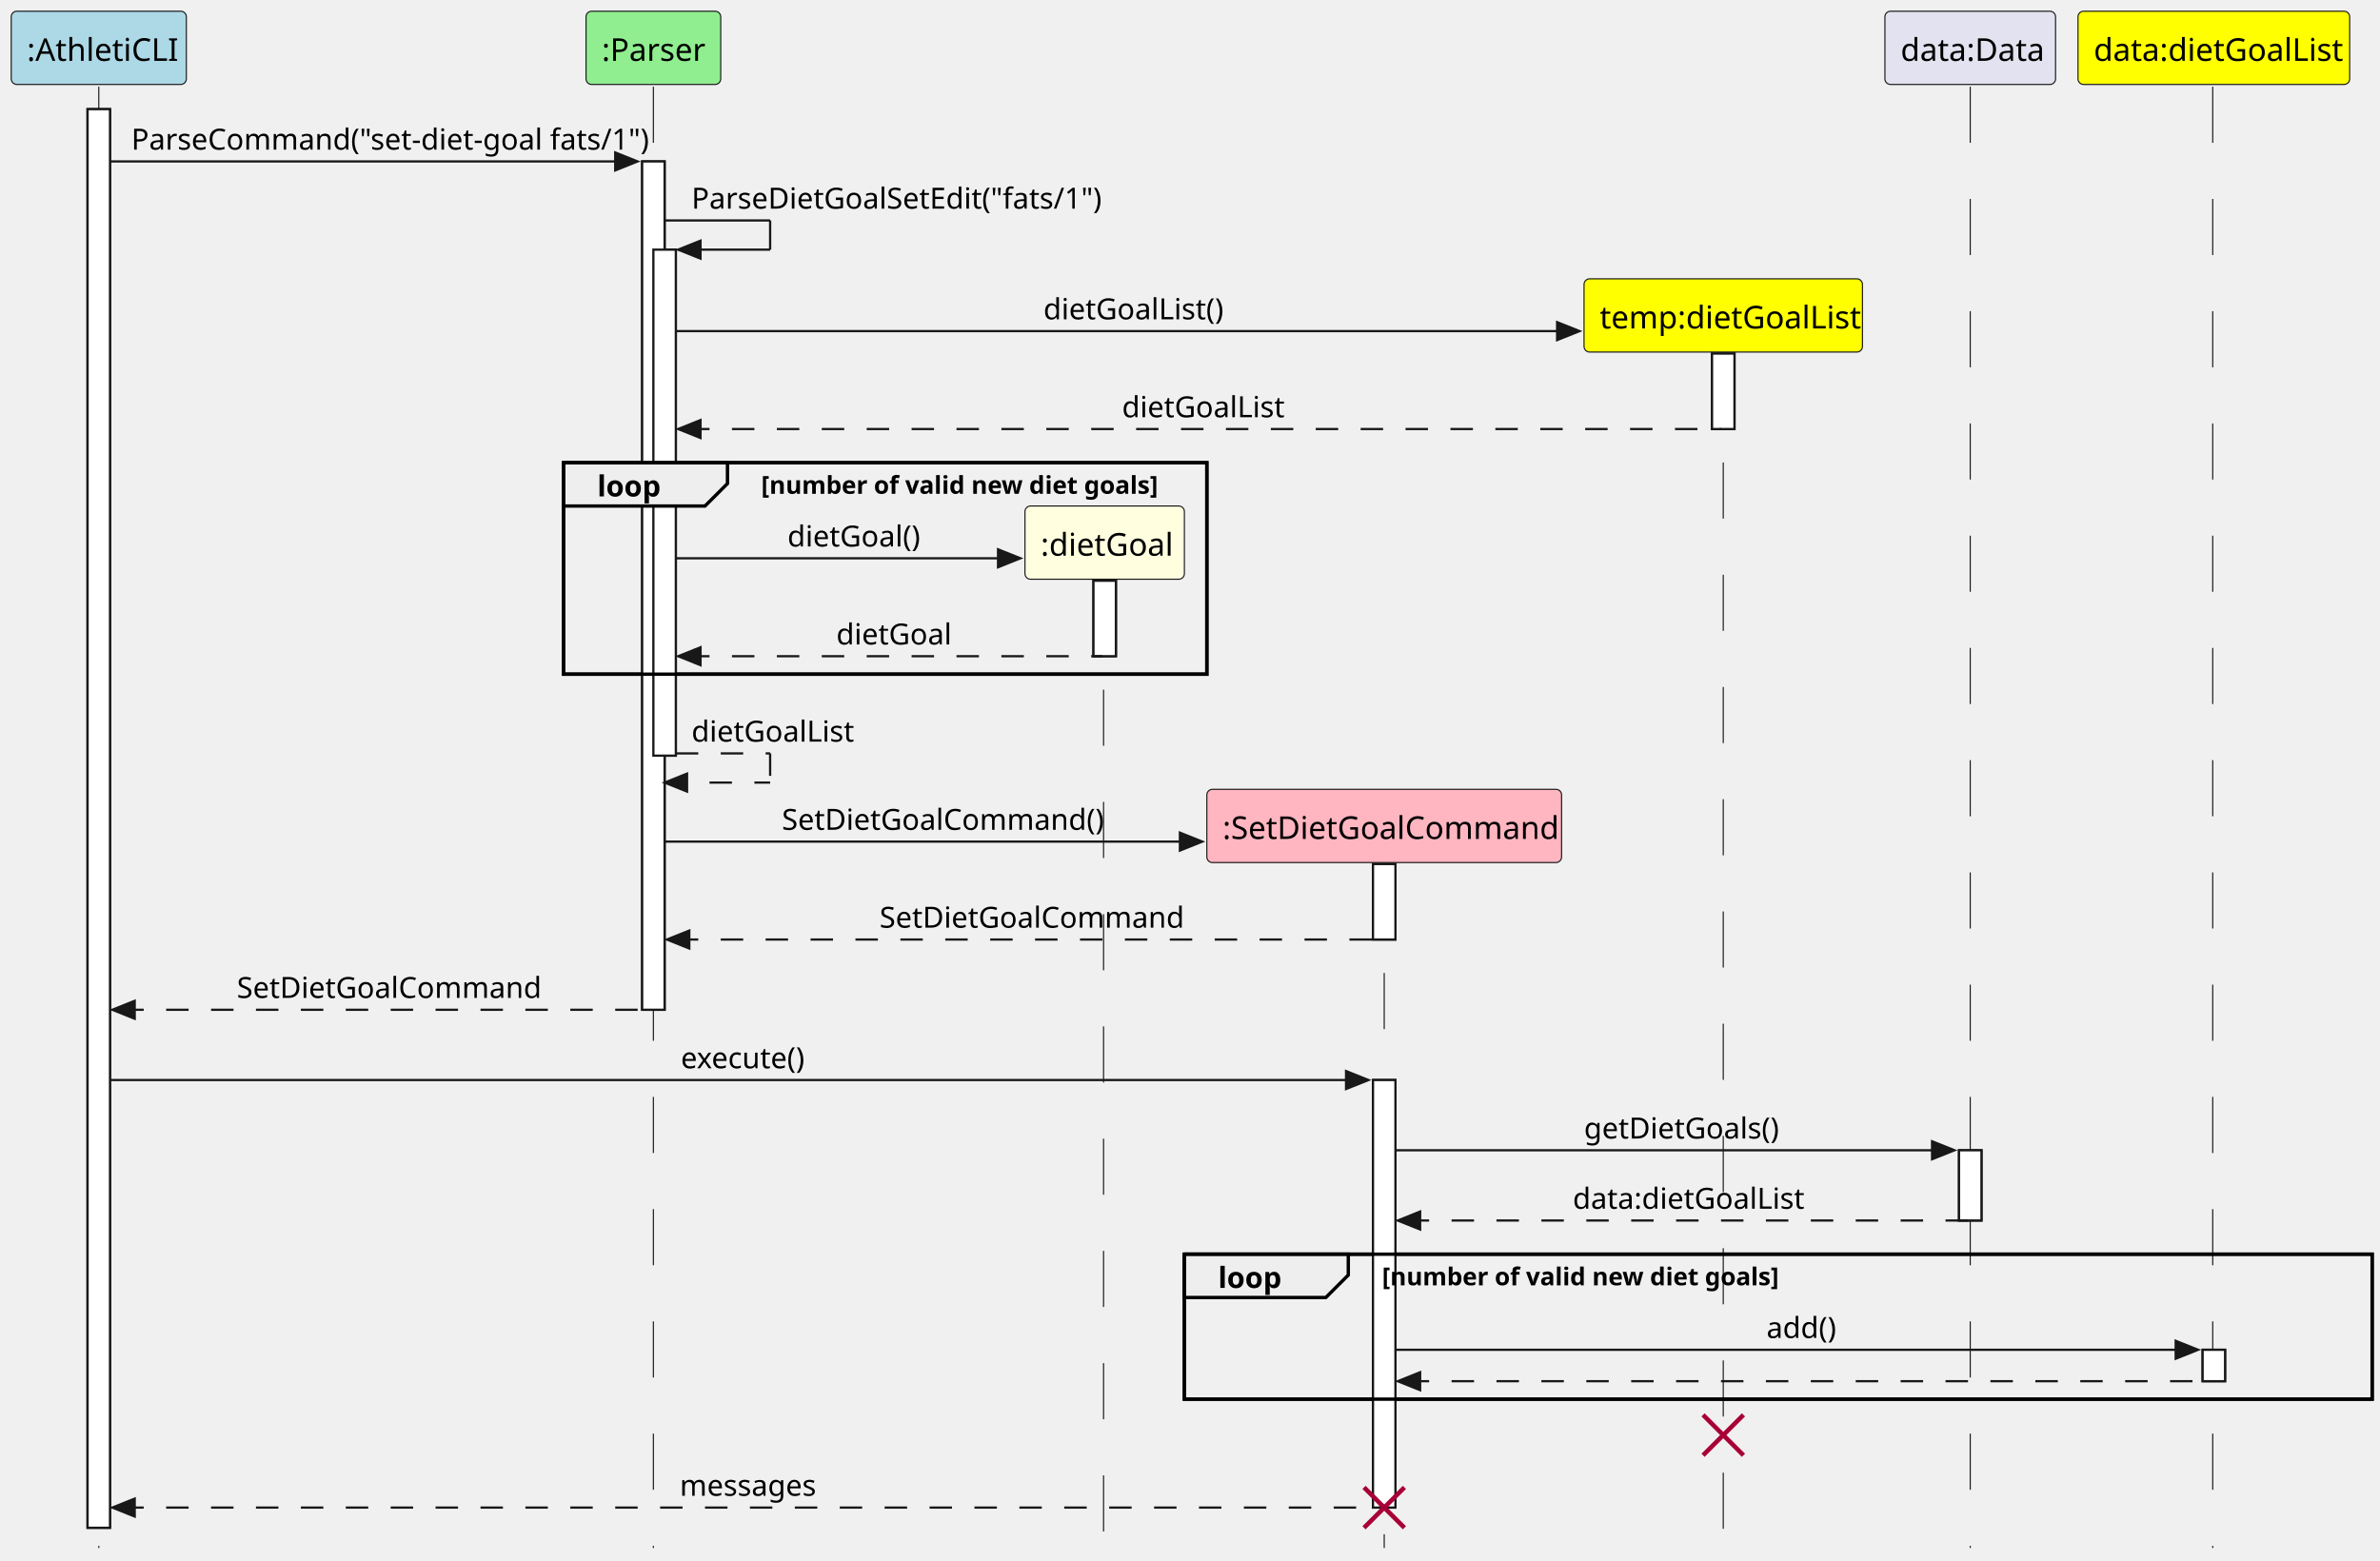
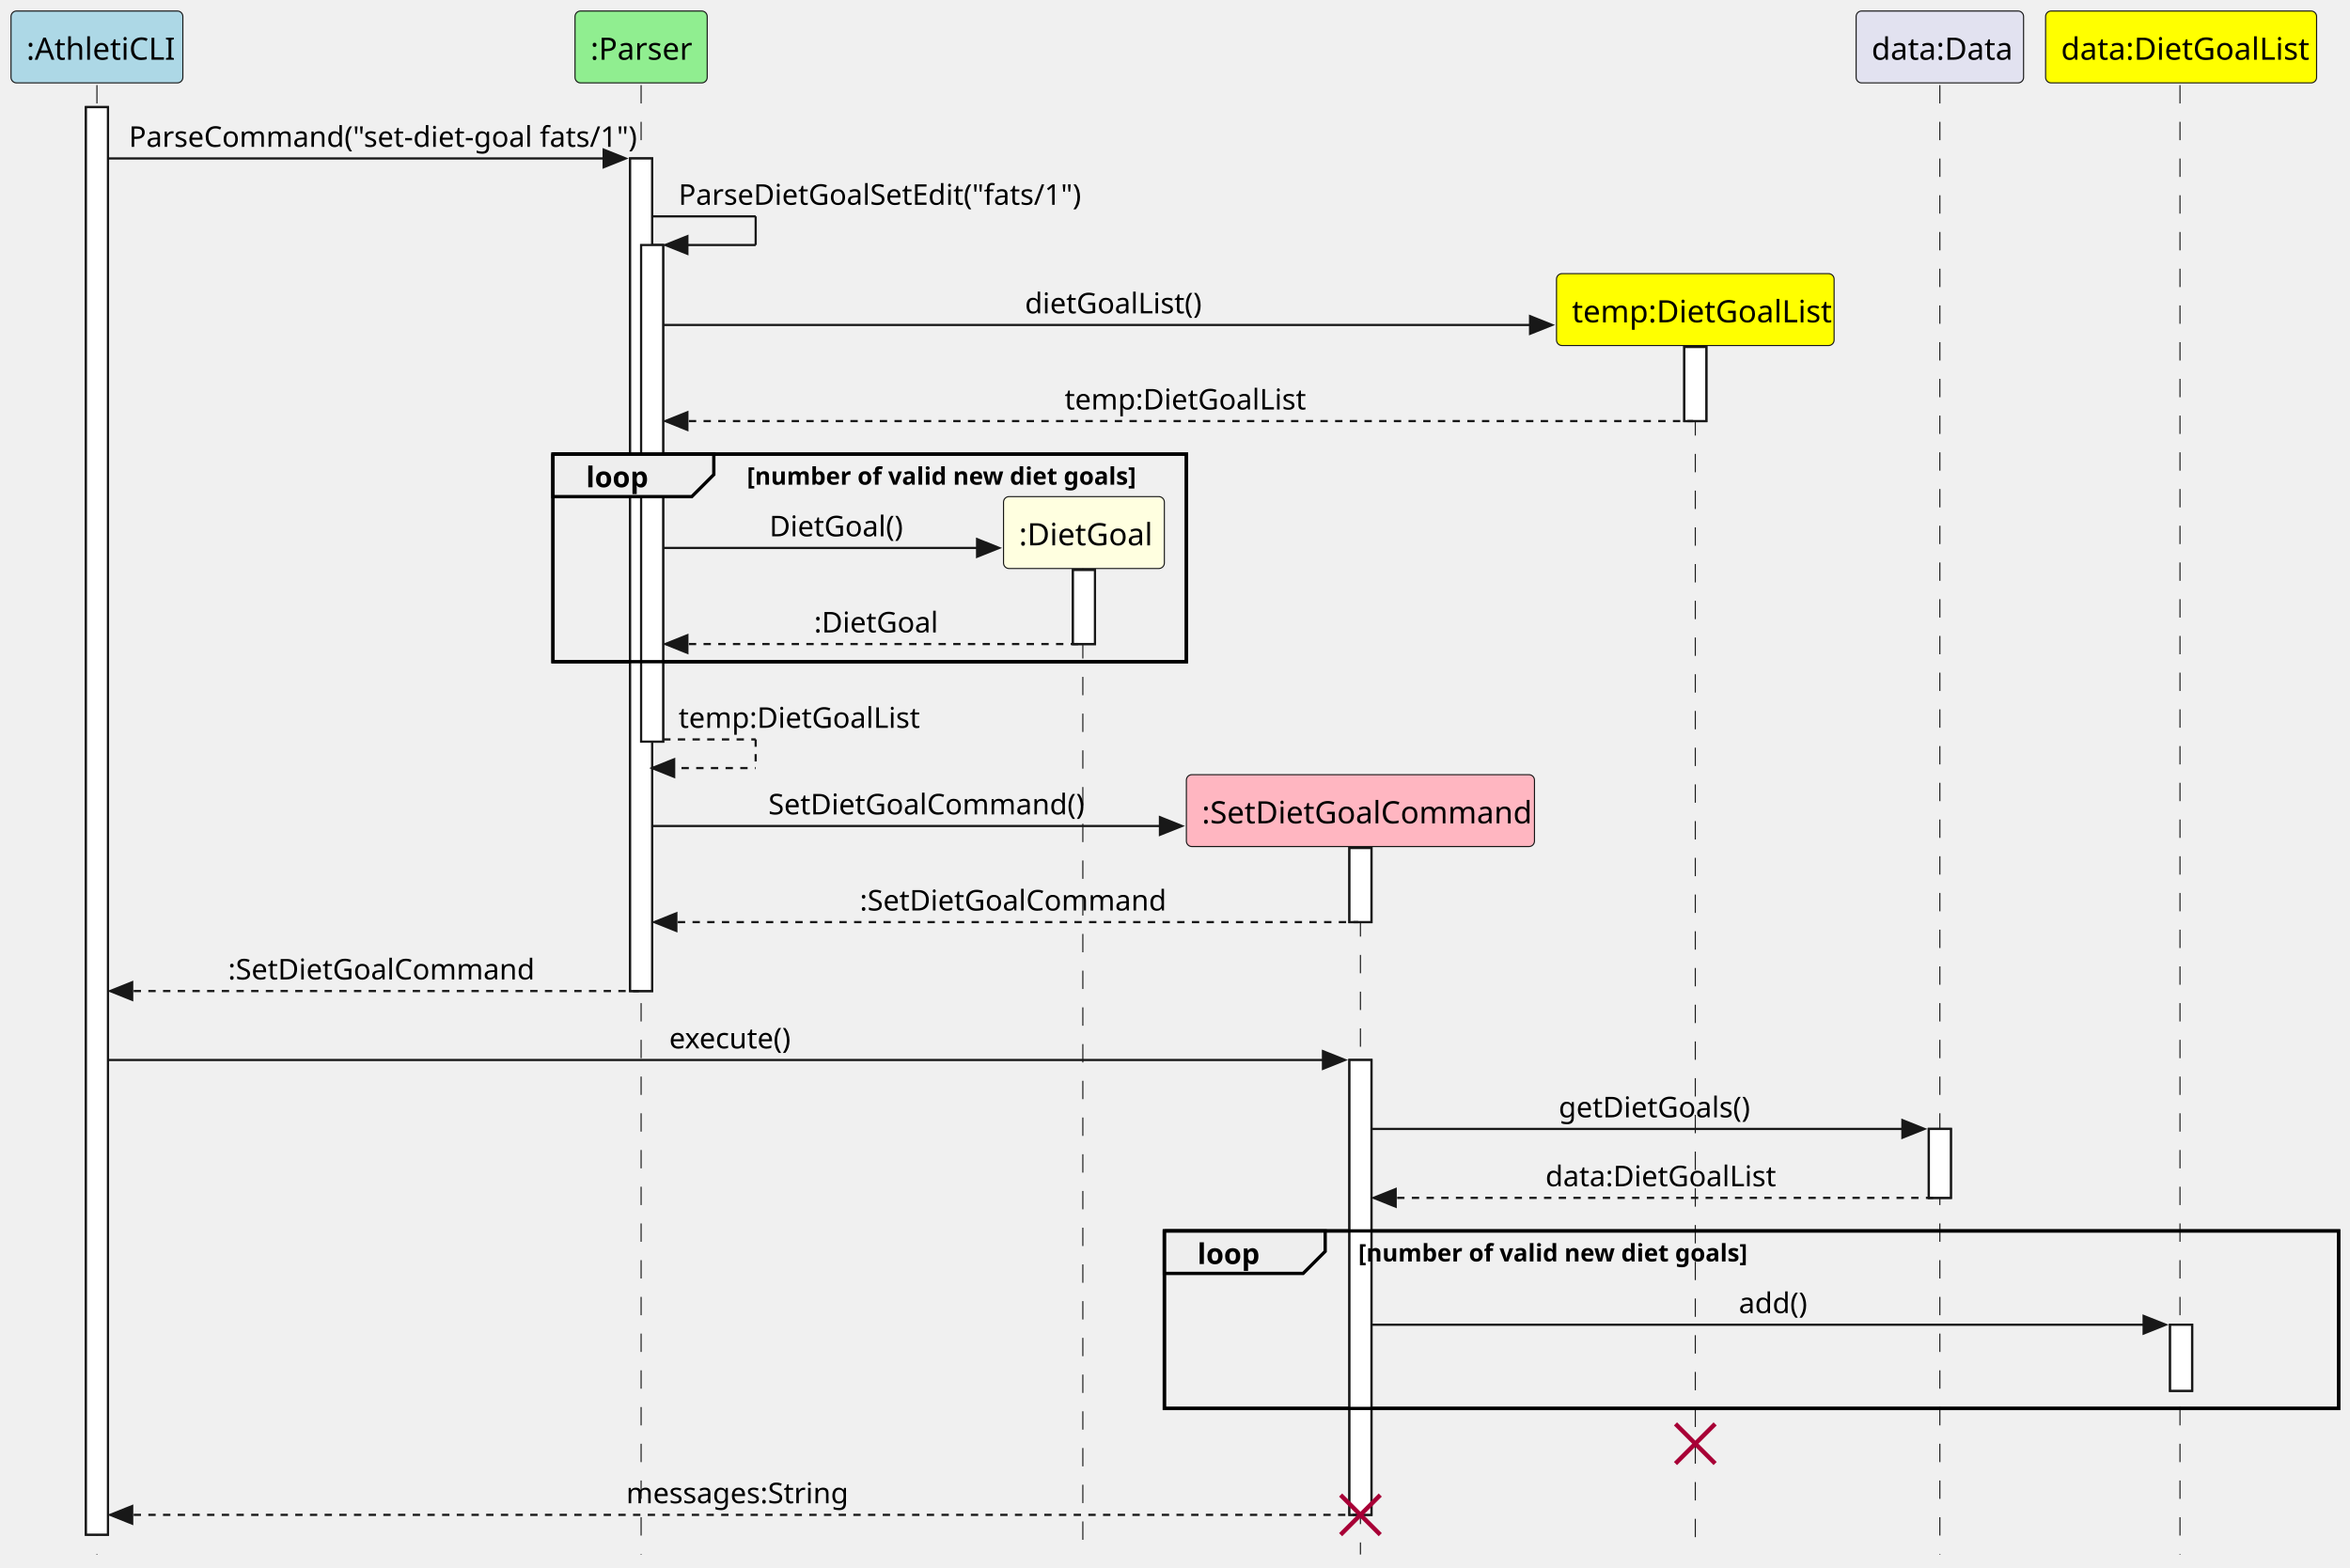
- <svg xmlns="http://www.w3.org/2000/svg" contentStyleType="text/css" height="139.2px" preserveAspectRatio="none" style="width:212px;height:139px;background:#FFFFFF;" version="1.1" viewBox="0 0 212 139" width="212.4px" zoomAndPan="magnify">
+ <svg xmlns="http://www.w3.org/2000/svg" contentStyleType="text/css" height="427.2px" preserveAspectRatio="none" style="width:640px;height:427px;background:#FFFFFF;" version="1.1" viewBox="0 0 640 427" width="640.2px" zoomAndPan="magnify">
  <defs />
  <g>
-     <rect fill="#FFFFFF" height="126.388" style="stroke:#181818;stroke-width:0.2;" width="2" x="7.8" y="9.724" />
-     <rect fill="#FFFFFF" height="75.58" style="stroke:#181818;stroke-width:0.2;" width="2" x="57.2" y="14.382" />
-     <rect fill="#FFFFFF" height="45.081" style="stroke:#181818;stroke-width:0.2;" width="2" x="58.2" y="22.241" />
-     <rect fill="#FFFFFF" height="6.724" style="stroke:#181818;stroke-width:0.2;" width="2" x="97.4" y="51.739" />
-     <rect fill="#FFFFFF" height="6.724" style="stroke:#181818;stroke-width:0.2;" width="2" x="122.3" y="76.98" />
-     <rect fill="#FFFFFF" height="38.091" style="stroke:#181818;stroke-width:0.2;" width="2" x="122.3" y="96.221" />
-     <rect fill="#FFFFFF" height="6.724" style="stroke:#181818;stroke-width:0.2;" width="2" x="152.5" y="31.499" />
-     <rect fill="#FFFFFF" height="6.258" style="stroke:#181818;stroke-width:0.2;" width="2" x="174.5" y="102.479" />
-     <rect fill="#FFFFFF" height="2.8" style="stroke:#181818;stroke-width:0.2;" width="2" x="196.2" y="120.254" />
-     <rect fill="none" height="18.841" style="stroke:#000000;stroke-width:0.3;" width="57.3" x="50.2" y="41.223" />
-     <rect fill="none" height="12.916" style="stroke:#000000;stroke-width:0.3;" width="105.8" x="105.5" y="111.737" />
-     <line style="stroke:#181818;stroke-width:0.1;stroke-dasharray:5.0,5.0;" x1="8.8" x2="8.8" y1="7.724" y2="137.912" />
-     <line style="stroke:#181818;stroke-width:0.1;stroke-dasharray:5.0,5.0;" x1="58.2" x2="58.2" y1="7.724" y2="137.912" />
-     <line style="stroke:#181818;stroke-width:0.1;stroke-dasharray:5.0,5.0;" x1="98.3" x2="98.3" y1="51.443" y2="137.912" />
-     <line style="stroke:#181818;stroke-width:0.1;stroke-dasharray:5.0,5.0;" x1="123.3" x2="123.3" y1="76.684" y2="137.912" />
-     <line style="stroke:#181818;stroke-width:0.1;stroke-dasharray:5.0,5.0;" x1="153.5" x2="153.5" y1="31.203" y2="137.912" />
-     <line style="stroke:#181818;stroke-width:0.1;stroke-dasharray:5.0,5.0;" x1="175.5" x2="175.5" y1="7.724" y2="137.912" />
-     <line style="stroke:#181818;stroke-width:0.1;stroke-dasharray:5.0,5.0;" x1="197.1" x2="197.1" y1="7.724" y2="137.912" />
-     <rect fill="#ADD8E6" height="6.524" rx="0.5" ry="0.5" style="stroke:#181818;stroke-width:0.1;" width="15.6" x="1" y="1" />
-     <text fill="#000000" font-family="sans-serif" font-size="2.8" lengthAdjust="spacing" textLength="12.8" x="2.4" y="5.421">:AthletiCLI</text>
-     <rect fill="#90EE90" height="6.524" rx="0.5" ry="0.5" style="stroke:#181818;stroke-width:0.1;" width="12" x="52.2" y="1" />
-     <text fill="#000000" font-family="sans-serif" font-size="2.8" lengthAdjust="spacing" textLength="9.2" x="53.6" y="5.421">:Parser</text>
-     <rect fill="#E2E2F0" height="6.524" rx="0.5" ry="0.5" style="stroke:#181818;stroke-width:0.1;" width="15.2" x="167.9" y="1" />
-     <text fill="#000000" font-family="sans-serif" font-size="2.8" lengthAdjust="spacing" textLength="12.4" x="169.3" y="5.421">data:Data</text>
-     <rect fill="#FFFF00" height="6.524" rx="0.5" ry="0.5" style="stroke:#181818;stroke-width:0.1;" width="24.2" x="185.1" y="1" />
-     <text fill="#000000" font-family="sans-serif" font-size="2.8" lengthAdjust="spacing" textLength="21.4" x="186.5" y="5.421">data:dietGoalList</text>
-     <rect fill="#FFFFFF" height="126.388" style="stroke:#181818;stroke-width:0.2;" width="2" x="7.8" y="9.724" />
-     <rect fill="#FFFFFF" height="75.58" style="stroke:#181818;stroke-width:0.2;" width="2" x="57.2" y="14.382" />
-     <rect fill="#FFFFFF" height="45.081" style="stroke:#181818;stroke-width:0.2;" width="2" x="58.2" y="22.241" />
-     <rect fill="#FFFFFF" height="6.724" style="stroke:#181818;stroke-width:0.2;" width="2" x="97.4" y="51.739" />
-     <rect fill="#FFFFFF" height="6.724" style="stroke:#181818;stroke-width:0.2;" width="2" x="122.3" y="76.98" />
-     <rect fill="#FFFFFF" height="38.091" style="stroke:#181818;stroke-width:0.2;" width="2" x="122.3" y="96.221" />
-     <rect fill="#FFFFFF" height="6.724" style="stroke:#181818;stroke-width:0.2;" width="2" x="152.5" y="31.499" />
-     <rect fill="#FFFFFF" height="6.258" style="stroke:#181818;stroke-width:0.2;" width="2" x="174.5" y="102.479" />
-     <rect fill="#FFFFFF" height="2.8" style="stroke:#181818;stroke-width:0.2;" width="2" x="196.2" y="120.254" />
-     <polygon fill="#181818" points="54.8,13.582,56.8,14.382,54.8,15.182" style="stroke:#181818;stroke-width:0.2;" />
-     <line style="stroke:#181818;stroke-width:0.2;" x1="9.8" x2="56" y1="14.382" y2="14.382" />
-     <text fill="#000000" font-family="sans-serif" font-size="2.6" lengthAdjust="spacing" textLength="43.6" x="11.7" y="13.33">ParseCommand("set-diet-goal fats/1")</text>
-     <line style="stroke:#181818;stroke-width:0.2;" x1="59.2" x2="68.6" y1="19.641" y2="19.641" />
-     <line style="stroke:#181818;stroke-width:0.2;" x1="68.6" x2="68.6" y1="19.641" y2="22.241" />
-     <line style="stroke:#181818;stroke-width:0.2;" x1="60.4" x2="68.6" y1="22.241" y2="22.241" />
-     <polygon fill="#181818" points="62.4,21.441,60.4,22.241,62.4,23.041" style="stroke:#181818;stroke-width:0.2;" />
-     <text fill="#000000" font-family="sans-serif" font-size="2.6" lengthAdjust="spacing" textLength="35.4" x="61.6" y="18.588">ParseDietGoalSetEdit("fats/1")</text>
-     <polygon fill="#181818" points="138.7,28.699,140.7,29.499,138.7,30.299" style="stroke:#181818;stroke-width:0.2;" />
-     <line style="stroke:#181818;stroke-width:0.2;" x1="60.2" x2="139.9" y1="29.499" y2="29.499" />
-     <text fill="#000000" font-family="sans-serif" font-size="2.6" lengthAdjust="spacing" textLength="15.4" x="92.95" y="28.446">dietGoalList()</text>
-     <rect fill="#FFFF00" height="6.524" rx="0.5" ry="0.5" style="stroke:#181818;stroke-width:0.1;" width="24.8" x="141.1" y="24.841" />
-     <text fill="#000000" font-family="sans-serif" font-size="2.8" lengthAdjust="spacing" textLength="22" x="142.5" y="29.262">temp:dietGoalList</text>
-     <polygon fill="#181818" points="62.4,37.423,60.4,38.223,62.4,39.023" style="stroke:#181818;stroke-width:0.2;" />
-     <line style="stroke:#181818;stroke-width:0.2;stroke-dasharray:2.0,2.0;" x1="61.2" x2="153.3" y1="38.223" y2="38.223" />
-     <text fill="#000000" font-family="sans-serif" font-size="2.6" lengthAdjust="spacing" textLength="13.8" x="99.95" y="37.17">dietGoalList</text>
-     <path d="M50.2,41.223 L64.8,41.223 L64.8,43.081 L62.8,45.081 L50.2,45.081 L50.2,41.223 " fill="#EEEEEE" style="stroke:#000000;stroke-width:0.3;" />
-     <rect fill="none" height="18.841" style="stroke:#000000;stroke-width:0.3;" width="57.3" x="50.2" y="41.223" />
-     <text fill="#000000" font-family="sans-serif" font-size="2.6" font-weight="bold" lengthAdjust="spacing" textLength="5.6" x="53.2" y="44.229">loop</text>
-     <text fill="#000000" font-family="sans-serif" font-size="2.2" font-weight="bold" lengthAdjust="spacing" textLength="35.6" x="67.8" y="43.997">[number of valid new diet goals]</text>
-     <polygon fill="#181818" points="88.9,48.94,90.9,49.739,88.9,50.539" style="stroke:#181818;stroke-width:0.2;" />
-     <line style="stroke:#181818;stroke-width:0.2;" x1="60.2" x2="90.1" y1="49.739" y2="49.739" />
-     <text fill="#000000" font-family="sans-serif" font-size="2.6" lengthAdjust="spacing" textLength="11.2" x="70.15" y="48.687">dietGoal()</text>
-     <rect fill="#FFFFE0" height="6.524" rx="0.5" ry="0.5" style="stroke:#181818;stroke-width:0.1;" width="14.2" x="91.3" y="45.081" />
-     <text fill="#000000" font-family="sans-serif" font-size="2.8" lengthAdjust="spacing" textLength="11.4" x="92.7" y="49.503">:dietGoal</text>
-     <polygon fill="#181818" points="62.4,57.664,60.4,58.464,62.4,59.264" style="stroke:#181818;stroke-width:0.2;" />
-     <line style="stroke:#181818;stroke-width:0.2;stroke-dasharray:2.0,2.0;" x1="61.2" x2="98.2" y1="58.464" y2="58.464" />
-     <text fill="#000000" font-family="sans-serif" font-size="2.6" lengthAdjust="spacing" textLength="9.6" x="74.5" y="57.411">dietGoal</text>
-     <line style="stroke:#181818;stroke-width:0.2;stroke-dasharray:2.0,2.0;" x1="60.2" x2="68.6" y1="67.122" y2="67.122" />
-     <line style="stroke:#181818;stroke-width:0.2;stroke-dasharray:2.0,2.0;" x1="68.6" x2="68.6" y1="67.122" y2="69.722" />
-     <line style="stroke:#181818;stroke-width:0.2;stroke-dasharray:2.0,2.0;" x1="59.2" x2="68.6" y1="69.722" y2="69.722" />
-     <polygon fill="#181818" points="61.2,68.922,59.2,69.722,61.2,70.522" style="stroke:#181818;stroke-width:0.2;" />
-     <text fill="#000000" font-family="sans-serif" font-size="2.6" lengthAdjust="spacing" textLength="13.8" x="61.6" y="66.069">dietGoalList</text>
-     <polygon fill="#181818" points="105.1,74.18,107.1,74.98,105.1,75.78" style="stroke:#181818;stroke-width:0.2;" />
-     <line style="stroke:#181818;stroke-width:0.2;" x1="59.2" x2="106.3" y1="74.98" y2="74.98" />
-     <text fill="#000000" font-family="sans-serif" font-size="2.6" lengthAdjust="spacing" textLength="27.4" x="69.65" y="73.927">SetDietGoalCommand()</text>
-     <rect fill="#FFB6C1" height="6.524" rx="0.5" ry="0.5" style="stroke:#181818;stroke-width:0.1;" width="31.6" x="107.5" y="70.322" />
-     <text fill="#000000" font-family="sans-serif" font-size="2.8" lengthAdjust="spacing" textLength="28.8" x="108.9" y="74.743">:SetDietGoalCommand</text>
-     <polygon fill="#181818" points="61.4,82.904,59.4,83.704,61.4,84.504" style="stroke:#181818;stroke-width:0.2;" />
-     <line style="stroke:#181818;stroke-width:0.2;stroke-dasharray:2.0,2.0;" x1="60.2" x2="123.1" y1="83.704" y2="83.704" />
-     <text fill="#000000" font-family="sans-serif" font-size="2.6" lengthAdjust="spacing" textLength="25.8" x="78.35" y="82.652">SetDietGoalCommand</text>
-     <polygon fill="#181818" points="12,89.162,10,89.963,12,90.763" style="stroke:#181818;stroke-width:0.2;" />
-     <line style="stroke:#181818;stroke-width:0.2;stroke-dasharray:2.0,2.0;" x1="10.8" x2="58" y1="89.963" y2="89.963" />
-     <text fill="#000000" font-family="sans-serif" font-size="2.6" lengthAdjust="spacing" textLength="25.8" x="21.1" y="88.91">SetDietGoalCommand</text>
-     <polygon fill="#181818" points="119.9,95.421,121.9,96.221,119.9,97.021" style="stroke:#181818;stroke-width:0.2;" />
-     <line style="stroke:#181818;stroke-width:0.2;" x1="9.8" x2="121.1" y1="96.221" y2="96.221" />
-     <text fill="#000000" font-family="sans-serif" font-size="2.6" lengthAdjust="spacing" textLength="10.8" x="60.65" y="95.168">execute()</text>
-     <polygon fill="#181818" points="172.1,101.679,174.1,102.479,172.1,103.279" style="stroke:#181818;stroke-width:0.2;" />
-     <line style="stroke:#181818;stroke-width:0.2;" x1="124.3" x2="173.3" y1="102.479" y2="102.479" />
-     <text fill="#000000" font-family="sans-serif" font-size="2.6" lengthAdjust="spacing" textLength="16.6" x="141.1" y="101.426">getDietGoals()</text>
-     <polygon fill="#181818" points="126.5,107.937,124.5,108.737,126.5,109.537" style="stroke:#181818;stroke-width:0.2;" />
-     <line style="stroke:#181818;stroke-width:0.2;stroke-dasharray:2.0,2.0;" x1="125.3" x2="175.3" y1="108.737" y2="108.737" />
-     <text fill="#000000" font-family="sans-serif" font-size="2.6" lengthAdjust="spacing" textLength="19.6" x="140.1" y="107.685">data:dietGoalList</text>
-     <path d="M105.5,111.737 L120.1,111.737 L120.1,113.595 L118.1,115.595 L105.5,115.595 L105.5,111.737 " fill="#EEEEEE" style="stroke:#000000;stroke-width:0.3;" />
-     <rect fill="none" height="12.916" style="stroke:#000000;stroke-width:0.3;" width="105.8" x="105.5" y="111.737" />
-     <text fill="#000000" font-family="sans-serif" font-size="2.6" font-weight="bold" lengthAdjust="spacing" textLength="5.6" x="108.5" y="114.743">loop</text>
-     <text fill="#000000" font-family="sans-serif" font-size="2.2" font-weight="bold" lengthAdjust="spacing" textLength="35.6" x="123.1" y="114.511">[number of valid new diet goals]</text>
-     <polygon fill="#181818" points="193.8,119.454,195.8,120.254,193.8,121.053" style="stroke:#181818;stroke-width:0.2;" />
-     <line style="stroke:#181818;stroke-width:0.2;" x1="124.3" x2="195" y1="120.254" y2="120.254" />
-     <text fill="#000000" font-family="sans-serif" font-size="2.6" lengthAdjust="spacing" textLength="5.8" x="157.35" y="119.201">add()</text>
-     <polygon fill="#181818" points="126.5,122.254,124.5,123.053,126.5,123.853" style="stroke:#181818;stroke-width:0.2;" />
-     <line style="stroke:#181818;stroke-width:0.2;stroke-dasharray:2.0,2.0;" x1="125.3" x2="197" y1="123.053" y2="123.053" />
-     <line style="stroke:#A80036;stroke-width:0.4;" x1="151.7" x2="155.3" y1="126.053" y2="129.654" />
-     <line style="stroke:#A80036;stroke-width:0.4;" x1="151.7" x2="155.3" y1="129.654" y2="126.053" />
-     <polygon fill="#181818" points="12,133.512,10,134.312,12,135.112" style="stroke:#181818;stroke-width:0.2;" />
-     <line style="stroke:#181818;stroke-width:0.2;stroke-dasharray:2.0,2.0;" x1="10.8" x2="123.1" y1="134.312" y2="134.312" />
-     <text fill="#000000" font-family="sans-serif" font-size="2.6" lengthAdjust="spacing" textLength="12" x="60.55" y="133.259">messages</text>
-     <line style="stroke:#A80036;stroke-width:0.4;" x1="121.5" x2="125.1" y1="132.512" y2="136.112" />
-     <line style="stroke:#A80036;stroke-width:0.4;" x1="121.5" x2="125.1" y1="136.112" y2="132.512" />
+     <rect fill="#FFFFFF" height="388.762" style="stroke:#181818;stroke-width:0.6;" width="6" x="23.4" y="29.173" />
+     <rect fill="#FFFFFF" height="226.74" style="stroke:#181818;stroke-width:0.6;" width="6" x="171.6" y="43.147" />
+     <rect fill="#FFFFFF" height="135.244" style="stroke:#181818;stroke-width:0.6;" width="6" x="174.6" y="66.722" />
+     <rect fill="#FFFFFF" height="20.173" style="stroke:#181818;stroke-width:0.6;" width="6" x="292.2" y="155.218" />
+     <rect fill="#FFFFFF" height="20.173" style="stroke:#181818;stroke-width:0.6;" width="6" x="367.5" y="230.94" />
+     <rect fill="#FFFFFF" height="123.873" style="stroke:#181818;stroke-width:0.6;" width="6" x="367.5" y="288.662" />
+     <rect fill="#FFFFFF" height="20.173" style="stroke:#181818;stroke-width:0.6;" width="6" x="458.7" y="94.496" />
+     <rect fill="#FFFFFF" height="18.775" style="stroke:#181818;stroke-width:0.6;" width="6" x="525.3" y="307.437" />
+     <rect fill="#FFFFFF" height="18" style="stroke:#181818;stroke-width:0.6;" width="6" x="591" y="360.76" />
+     <rect fill="none" height="56.522" style="stroke:#000000;stroke-width:0.9;" width="172.5" x="150.6" y="123.669" />
+     <rect fill="none" height="48.349" style="stroke:#000000;stroke-width:0.9;" width="319.8" x="317.1" y="335.211" />
+     <line style="stroke:#181818;stroke-width:0.3;stroke-dasharray:5.0,5.0;" x1="26.4" x2="26.4" y1="23.173" y2="423.335" />
+     <line style="stroke:#181818;stroke-width:0.3;stroke-dasharray:5.0,5.0;" x1="174.6" x2="174.6" y1="23.173" y2="423.335" />
+     <line style="stroke:#181818;stroke-width:0.3;stroke-dasharray:5.0,5.0;" x1="294.9" x2="294.9" y1="154.33" y2="423.335" />
+     <line style="stroke:#181818;stroke-width:0.3;stroke-dasharray:5.0,5.0;" x1="370.5" x2="370.5" y1="230.052" y2="423.335" />
+     <line style="stroke:#181818;stroke-width:0.3;stroke-dasharray:5.0,5.0;" x1="461.7" x2="461.7" y1="93.608" y2="423.335" />
+     <line style="stroke:#181818;stroke-width:0.3;stroke-dasharray:5.0,5.0;" x1="528.3" x2="528.3" y1="23.173" y2="423.335" />
+     <line style="stroke:#181818;stroke-width:0.3;stroke-dasharray:5.0,5.0;" x1="593.7" x2="593.7" y1="23.173" y2="423.335" />
+     <rect fill="#ADD8E6" height="19.573" rx="1.5" ry="1.5" style="stroke:#181818;stroke-width:0.3;" width="46.8" x="3" y="3" />
+     <text fill="#000000" font-family="sans-serif" font-size="8.4" lengthAdjust="spacing" textLength="38.4" x="7.2" y="16.265">:AthletiCLI</text>
+     <rect fill="#90EE90" height="19.573" rx="1.5" ry="1.5" style="stroke:#181818;stroke-width:0.3;" width="36" x="156.6" y="3" />
+     <text fill="#000000" font-family="sans-serif" font-size="8.4" lengthAdjust="spacing" textLength="27.6" x="160.8" y="16.265">:Parser</text>
+     <rect fill="#E2E2F0" height="19.573" rx="1.5" ry="1.5" style="stroke:#181818;stroke-width:0.3;" width="45.6" x="505.5" y="3" />
+     <text fill="#000000" font-family="sans-serif" font-size="8.4" lengthAdjust="spacing" textLength="37.2" x="509.7" y="16.265">data:Data</text>
+     <rect fill="#FFFF00" height="19.573" rx="1.5" ry="1.5" style="stroke:#181818;stroke-width:0.3;" width="73.8" x="557.1" y="3" />
+     <text fill="#000000" font-family="sans-serif" font-size="8.4" lengthAdjust="spacing" textLength="65.4" x="561.3" y="16.265">data:DietGoalList</text>
+     <rect fill="#FFFFFF" height="388.762" style="stroke:#181818;stroke-width:0.6;" width="6" x="23.4" y="29.173" />
+     <rect fill="#FFFFFF" height="226.74" style="stroke:#181818;stroke-width:0.6;" width="6" x="171.6" y="43.147" />
+     <rect fill="#FFFFFF" height="135.244" style="stroke:#181818;stroke-width:0.6;" width="6" x="174.6" y="66.722" />
+     <rect fill="#FFFFFF" height="20.173" style="stroke:#181818;stroke-width:0.6;" width="6" x="292.2" y="155.218" />
+     <rect fill="#FFFFFF" height="20.173" style="stroke:#181818;stroke-width:0.6;" width="6" x="367.5" y="230.94" />
+     <rect fill="#FFFFFF" height="123.873" style="stroke:#181818;stroke-width:0.6;" width="6" x="367.5" y="288.662" />
+     <rect fill="#FFFFFF" height="20.173" style="stroke:#181818;stroke-width:0.6;" width="6" x="458.7" y="94.496" />
+     <rect fill="#FFFFFF" height="18.775" style="stroke:#181818;stroke-width:0.6;" width="6" x="525.3" y="307.437" />
+     <rect fill="#FFFFFF" height="18" style="stroke:#181818;stroke-width:0.6;" width="6" x="591" y="360.76" />
+     <polygon fill="#181818" points="164.4,40.747,170.4,43.147,164.4,45.547" style="stroke:#181818;stroke-width:0.6;" />
+     <line style="stroke:#181818;stroke-width:0.6;" x1="29.4" x2="168" y1="43.147" y2="43.147" />
+     <text fill="#000000" font-family="sans-serif" font-size="7.8" lengthAdjust="spacing" textLength="130.8" x="35.1" y="39.99">ParseCommand("set-diet-goal fats/1")</text>
+     <line style="stroke:#181818;stroke-width:0.6;" x1="177.6" x2="205.8" y1="58.922" y2="58.922" />
+     <line style="stroke:#181818;stroke-width:0.6;" x1="205.8" x2="205.8" y1="58.922" y2="66.722" />
+     <line style="stroke:#181818;stroke-width:0.6;" x1="181.2" x2="205.8" y1="66.722" y2="66.722" />
+     <polygon fill="#181818" points="187.2,64.322,181.2,66.722,187.2,69.122" style="stroke:#181818;stroke-width:0.6;" />
+     <text fill="#000000" font-family="sans-serif" font-size="7.8" lengthAdjust="spacing" textLength="106.2" x="184.8" y="55.764">ParseDietGoalSetEdit("fats/1")</text>
+     <polygon fill="#181818" points="416.7,86.097,422.7,88.496,416.7,90.897" style="stroke:#181818;stroke-width:0.6;" />
+     <line style="stroke:#181818;stroke-width:0.6;" x1="180.6" x2="420.3" y1="88.496" y2="88.496" />
+     <text fill="#000000" font-family="sans-serif" font-size="7.8" lengthAdjust="spacing" textLength="46.2" x="279.15" y="85.339">dietGoalList()</text>
+     <rect fill="#FFFF00" height="19.573" rx="1.5" ry="1.5" style="stroke:#181818;stroke-width:0.3;" width="75.6" x="423.9" y="74.522" />
+     <text fill="#000000" font-family="sans-serif" font-size="8.4" lengthAdjust="spacing" textLength="67.2" x="428.1" y="87.786">temp:DietGoalList</text>
+     <polygon fill="#181818" points="187.2,112.269,181.2,114.669,187.2,117.069" style="stroke:#181818;stroke-width:0.6;" />
+     <line style="stroke:#181818;stroke-width:0.6;stroke-dasharray:2.0,2.0;" x1="183.6" x2="461.1" y1="114.669" y2="114.669" />
+     <text fill="#000000" font-family="sans-serif" font-size="7.8" lengthAdjust="spacing" textLength="62.4" x="289.95" y="111.511">temp:DietGoalList</text>
+     <path d="M150.6,123.669 L194.4,123.669 L194.4,129.244 L188.4,135.244 L150.6,135.244 L150.6,123.669 " fill="#EEEEEE" style="stroke:#000000;stroke-width:0.9;" />
+     <rect fill="none" height="56.522" style="stroke:#000000;stroke-width:0.9;" width="172.5" x="150.6" y="123.669" />
+     <text fill="#000000" font-family="sans-serif" font-size="7.8" font-weight="bold" lengthAdjust="spacing" textLength="16.8" x="159.6" y="132.686">loop</text>
+     <text fill="#000000" font-family="sans-serif" font-size="6.6" font-weight="bold" lengthAdjust="spacing" textLength="106.8" x="203.4" y="131.991">[number of valid new diet goals]</text>
+     <polygon fill="#181818" points="266.1,146.818,272.1,149.218,266.1,151.618" style="stroke:#181818;stroke-width:0.6;" />
+     <line style="stroke:#181818;stroke-width:0.6;" x1="180.6" x2="269.7" y1="149.218" y2="149.218" />
+     <text fill="#000000" font-family="sans-serif" font-size="7.8" lengthAdjust="spacing" textLength="34.8" x="209.55" y="146.061">DietGoal()</text>
+     <rect fill="#FFFFE0" height="19.573" rx="1.5" ry="1.5" style="stroke:#181818;stroke-width:0.3;" width="43.8" x="273.3" y="135.244" />
+     <text fill="#000000" font-family="sans-serif" font-size="8.4" lengthAdjust="spacing" textLength="35.4" x="277.5" y="148.508">:DietGoal</text>
+     <polygon fill="#181818" points="187.2,172.991,181.2,175.391,187.2,177.791" style="stroke:#181818;stroke-width:0.6;" />
+     <line style="stroke:#181818;stroke-width:0.6;stroke-dasharray:2.0,2.0;" x1="183.6" x2="294.6" y1="175.391" y2="175.391" />
+     <text fill="#000000" font-family="sans-serif" font-size="7.8" lengthAdjust="spacing" textLength="32.4" x="221.7" y="172.233">:DietGoal</text>
+     <line style="stroke:#181818;stroke-width:0.6;stroke-dasharray:2.0,2.0;" x1="180.6" x2="205.8" y1="201.366" y2="201.366" />
+     <line style="stroke:#181818;stroke-width:0.6;stroke-dasharray:2.0,2.0;" x1="205.8" x2="205.8" y1="201.366" y2="209.166" />
+     <line style="stroke:#181818;stroke-width:0.6;stroke-dasharray:2.0,2.0;" x1="177.6" x2="205.8" y1="209.166" y2="209.166" />
+     <polygon fill="#181818" points="183.6,206.766,177.6,209.166,183.6,211.566" style="stroke:#181818;stroke-width:0.6;" />
+     <text fill="#000000" font-family="sans-serif" font-size="7.8" lengthAdjust="spacing" textLength="62.4" x="184.8" y="198.208">temp:DietGoalList</text>
+     <polygon fill="#181818" points="315.9,222.54,321.9,224.94,315.9,227.34" style="stroke:#181818;stroke-width:0.6;" />
+     <line style="stroke:#181818;stroke-width:0.6;" x1="177.6" x2="319.5" y1="224.94" y2="224.94" />
+     <text fill="#000000" font-family="sans-serif" font-size="7.8" lengthAdjust="spacing" textLength="82.2" x="209.25" y="221.783">SetDietGoalCommand()</text>
+     <rect fill="#FFB6C1" height="19.573" rx="1.5" ry="1.5" style="stroke:#181818;stroke-width:0.3;" width="94.8" x="323.1" y="210.966" />
+     <text fill="#000000" font-family="sans-serif" font-size="8.4" lengthAdjust="spacing" textLength="86.4" x="327.3" y="224.23">:SetDietGoalCommand</text>
+     <polygon fill="#181818" points="184.2,248.713,178.2,251.113,184.2,253.513" style="stroke:#181818;stroke-width:0.6;" />
+     <line style="stroke:#181818;stroke-width:0.6;stroke-dasharray:2.0,2.0;" x1="180.6" x2="369.9" y1="251.113" y2="251.113" />
+     <text fill="#000000" font-family="sans-serif" font-size="7.8" lengthAdjust="spacing" textLength="79.8" x="234.15" y="247.955">:SetDietGoalCommand</text>
+     <polygon fill="#181818" points="36,267.488,30,269.887,36,272.288" style="stroke:#181818;stroke-width:0.6;" />
+     <line style="stroke:#181818;stroke-width:0.6;stroke-dasharray:2.0,2.0;" x1="32.4" x2="174" y1="269.887" y2="269.887" />
+     <text fill="#000000" font-family="sans-serif" font-size="7.8" lengthAdjust="spacing" textLength="79.8" x="62.1" y="266.73">:SetDietGoalCommand</text>
+     <polygon fill="#181818" points="360.3,286.262,366.3,288.662,360.3,291.062" style="stroke:#181818;stroke-width:0.6;" />
+     <line style="stroke:#181818;stroke-width:0.6;" x1="29.4" x2="363.9" y1="288.662" y2="288.662" />
+     <text fill="#000000" font-family="sans-serif" font-size="7.8" lengthAdjust="spacing" textLength="32.4" x="182.25" y="285.505">execute()</text>
+     <polygon fill="#181818" points="518.1,305.037,524.1,307.437,518.1,309.837" style="stroke:#181818;stroke-width:0.6;" />
+     <line style="stroke:#181818;stroke-width:0.6;" x1="373.5" x2="521.7" y1="307.437" y2="307.437" />
+     <text fill="#000000" font-family="sans-serif" font-size="7.8" lengthAdjust="spacing" textLength="49.8" x="424.5" y="304.279">getDietGoals()</text>
+     <polygon fill="#181818" points="380.1,323.811,374.1,326.211,380.1,328.611" style="stroke:#181818;stroke-width:0.6;" />
+     <line style="stroke:#181818;stroke-width:0.6;stroke-dasharray:2.0,2.0;" x1="376.5" x2="527.7" y1="326.211" y2="326.211" />
+     <text fill="#000000" font-family="sans-serif" font-size="7.8" lengthAdjust="spacing" textLength="60" x="420.9" y="323.054">data:DietGoalList</text>
+     <path d="M317.1,335.211 L360.9,335.211 L360.9,340.786 L354.9,346.786 L317.1,346.786 L317.1,335.211 " fill="#EEEEEE" style="stroke:#000000;stroke-width:0.9;" />
+     <rect fill="none" height="48.349" style="stroke:#000000;stroke-width:0.9;" width="319.8" x="317.1" y="335.211" />
+     <text fill="#000000" font-family="sans-serif" font-size="7.8" font-weight="bold" lengthAdjust="spacing" textLength="16.8" x="326.1" y="344.228">loop</text>
+     <text fill="#000000" font-family="sans-serif" font-size="6.6" font-weight="bold" lengthAdjust="spacing" textLength="106.8" x="369.9" y="343.533">[number of valid new diet goals]</text>
+     <polygon fill="#181818" points="583.8,358.361,589.8,360.76,583.8,363.161" style="stroke:#181818;stroke-width:0.6;" />
+     <line style="stroke:#181818;stroke-width:0.6;" x1="373.5" x2="587.4" y1="360.76" y2="360.76" />
+     <text fill="#000000" font-family="sans-serif" font-size="7.8" lengthAdjust="spacing" textLength="17.4" x="473.55" y="357.603">add()</text>
+     <line style="stroke:#A80036;stroke-width:1.2;" x1="456.3" x2="467.1" y1="387.76" y2="398.56" />
+     <line style="stroke:#A80036;stroke-width:1.2;" x1="456.3" x2="467.1" y1="398.56" y2="387.76" />
+     <polygon fill="#181818" points="36,410.135,30,412.535,36,414.935" style="stroke:#181818;stroke-width:0.6;" />
+     <line style="stroke:#181818;stroke-width:0.6;stroke-dasharray:2.0,2.0;" x1="32.4" x2="369.9" y1="412.535" y2="412.535" />
+     <text fill="#000000" font-family="sans-serif" font-size="7.8" lengthAdjust="spacing" textLength="58.8" x="170.55" y="409.377">messages:String</text>
+     <line style="stroke:#A80036;stroke-width:1.2;" x1="365.1" x2="375.9" y1="407.135" y2="417.935" />
+     <line style="stroke:#A80036;stroke-width:1.2;" x1="365.1" x2="375.9" y1="417.935" y2="407.135" />
  </g>
</svg>
